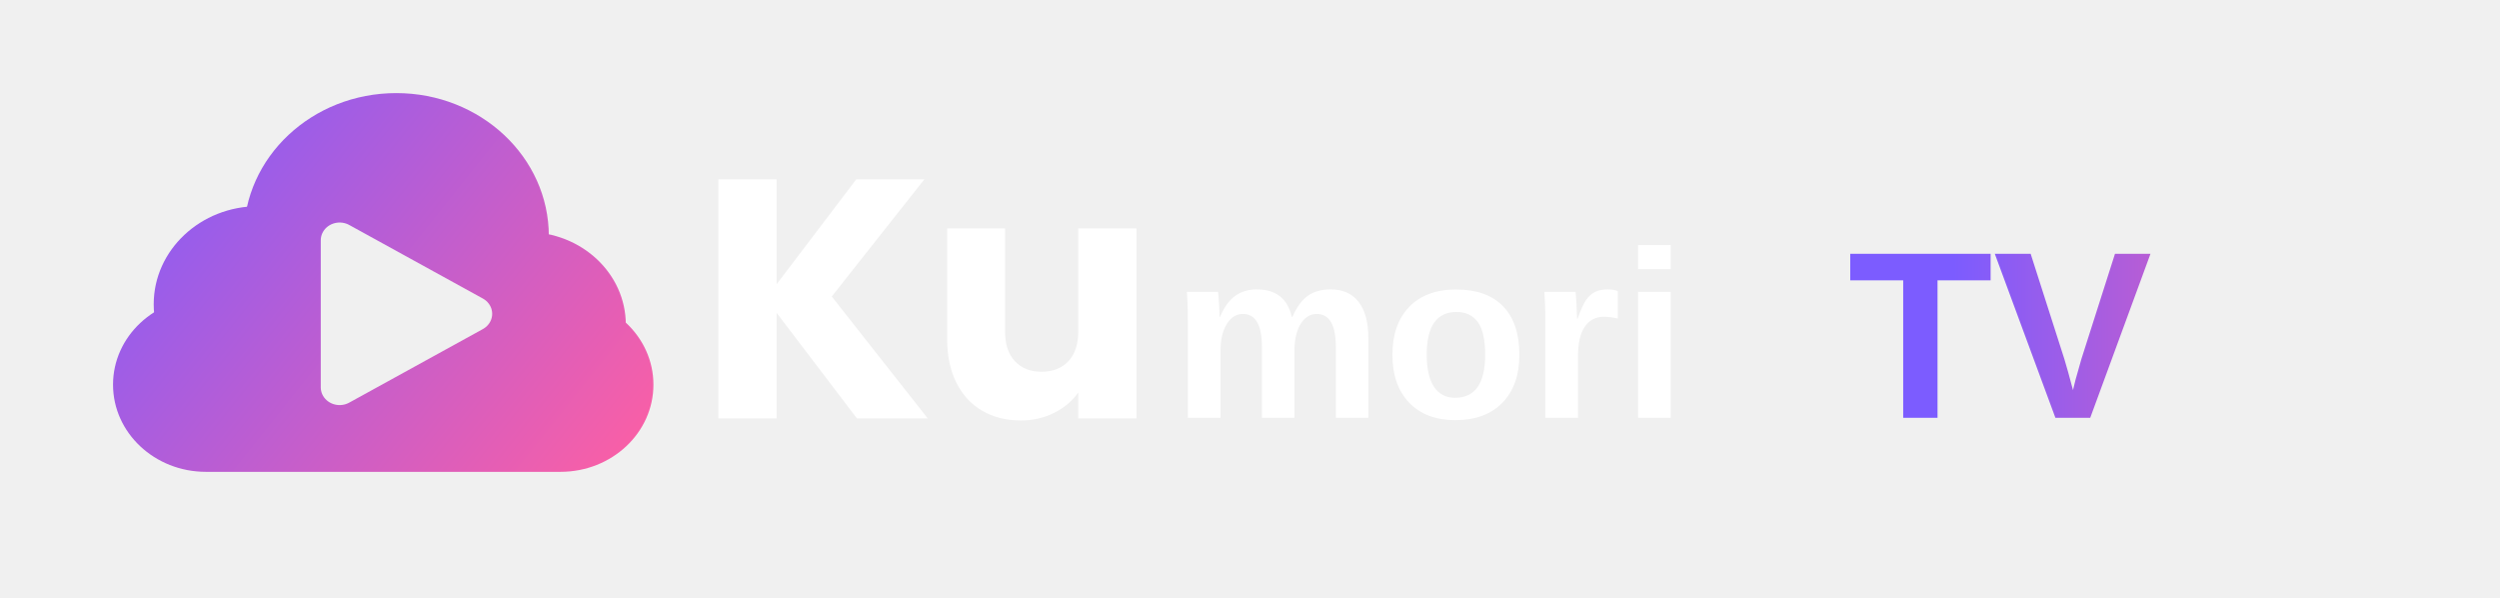
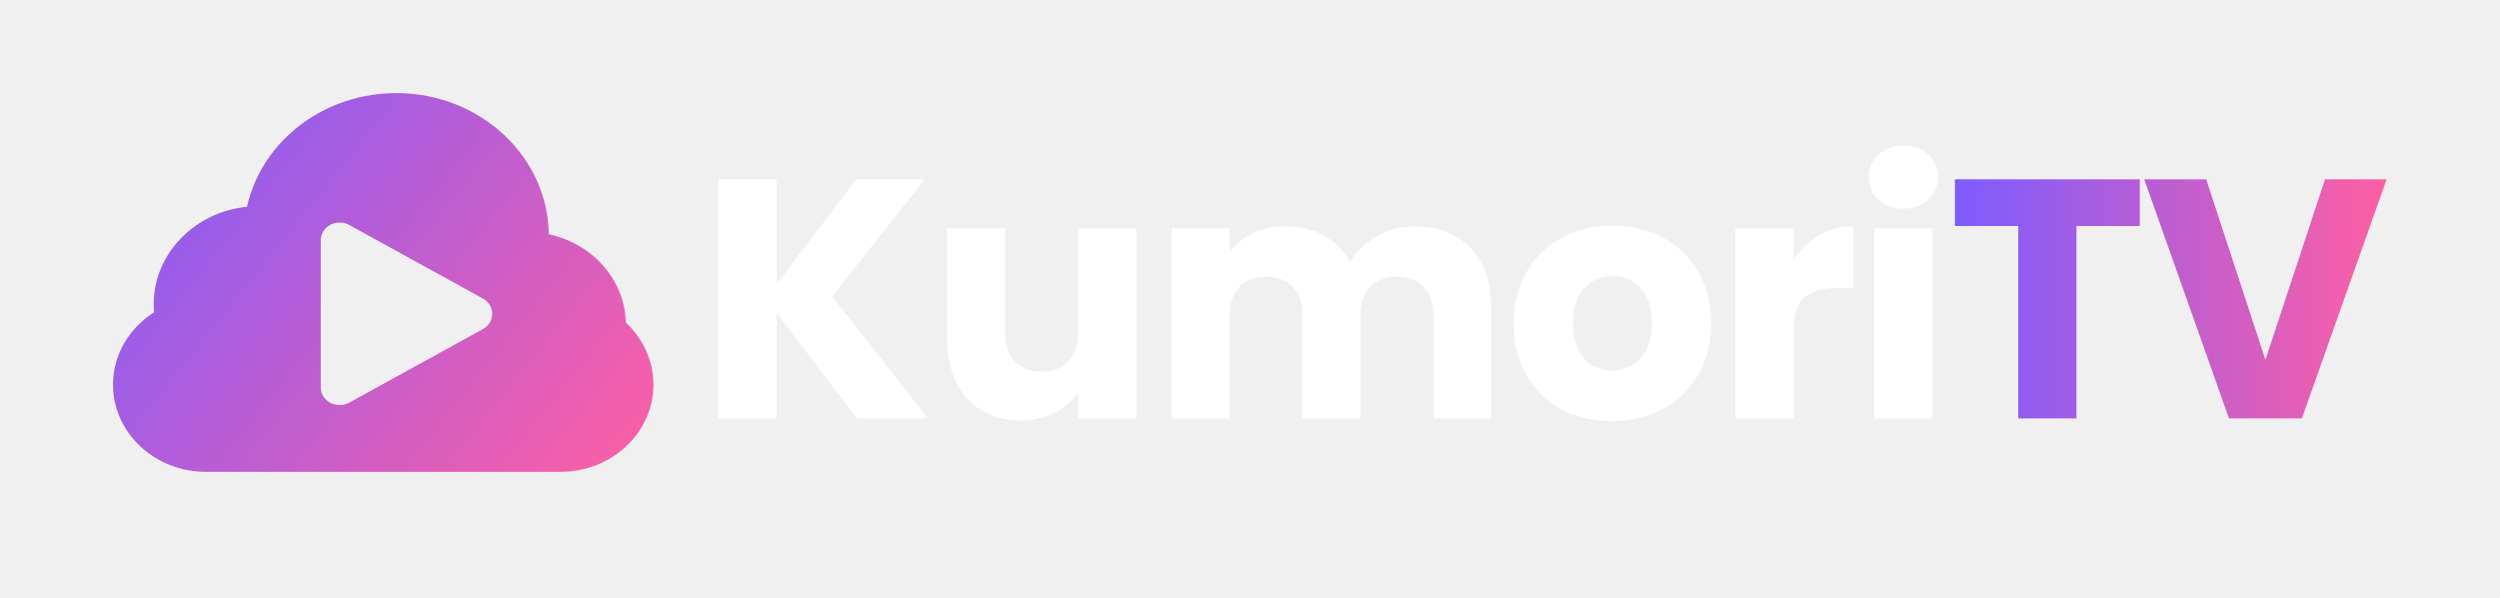
<svg xmlns="http://www.w3.org/2000/svg" viewBox="0 0 1101 263" width="1101" height="263">
  <g transform="translate(5 -31) scale(0.64 0.6)">
    <defs>
      <linearGradient id="hig" gradientUnits="userSpaceOnUse" x1="70" y1="120" x2="442" y2="398">
        <stop offset="0" stop-color="#7C5CFF" />
        <stop offset="1" stop-color="#FF5FA2" />
      </linearGradient>
      <mask id="him" maskUnits="userSpaceOnUse" x="0" y="0" width="512" height="512">
        <rect width="512" height="512" fill="#fff" />
        <path d="M226 228 L226 336 L318 282 Z" fill="#000" stroke="#000" stroke-width="26" stroke-linejoin="round" />
      </mask>
    </defs>
    <g mask="url(#him)" fill="url(#hig)">
      <rect x="70" y="270" width="372" height="128" rx="64" />
      <circle cx="170" cy="275" r="72" />
      <circle cx="265" cy="225" r="105" />
      <circle cx="355" cy="290" r="68" />
    </g>
  </g>
  <defs>
    <linearGradient id="htv" gradientUnits="userSpaceOnUse" x1="860.7" y1="0" x2="1052.8" y2="0">
      <stop offset="0" stop-color="#7C5CFF" />
      <stop offset="1" stop-color="#FF5FA2" />
    </linearGradient>
  </defs>
-   <path fill="#fff" d="M377.55 184.275 342.15 137.775v46.5H316.5V78.975h25.65v46.2l35.1-46.2h30l-40.8 51.6 42.3 53.7zM500.7 100.575v83.7h-25.65v-11.4q-3.9 5.55-10.575 8.925-6.675 3.375-14.775 3.375-9.6 0-16.95-4.275-7.35-4.275-11.4-12.375-4.05-8.1-4.05-19.05v-48.9h25.5v45.45q0 8.4 4.35 13.05 4.35 4.65 11.7 4.65 7.5 0 11.85-4.65 4.35-4.65 4.35-13.05v-45.45z" />
-   <text x="516" y="184" fill="#fff" font-family="Arial,sans-serif" font-size="105" font-weight="700">mori</text>
-   <text x="814" y="184" fill="url(#htv)" font-family="Arial,sans-serif" font-size="105" font-weight="700">TV</text>
+   <path d="M377.55 184.275 342.15 137.775V184.275H316.5V78.975H342.15V125.175L377.25 78.975H407.4L366.6 130.575L408.9 184.275Z M500.7 100.575V184.275H475.05V172.875Q471.15 178.425 464.475 181.8Q457.8 185.175 449.7 185.175Q440.1 185.175 432.75 180.9Q425.4 176.625 421.35 168.525Q417.3 160.425 417.3 149.475V100.575H442.8V146.025Q442.8 154.425 447.15 159.075Q451.5 163.725 458.85 163.725Q466.35 163.725 470.7 159.075Q475.05 154.425 475.05 146.025V100.575Z M657.0 135.375V184.275H631.5V138.825Q631.5 130.725 627.225 126.3Q622.95 121.875 615.45 121.875Q607.95 121.875 603.675 126.3Q599.4 130.725 599.4 138.825V184.275H573.9V138.825Q573.9 130.725 569.625 126.3Q565.35 121.875 557.85 121.875Q550.35 121.875 546.075 126.3Q541.8 130.725 541.8 138.825V184.275H516.15V100.575H541.8V111.075Q545.7 105.825 552.0 102.75Q558.3 99.675 566.25 99.675Q575.7 99.675 583.125 103.725Q590.55 107.775 594.75 115.275Q599.1 108.375 606.6 104.025Q614.1 99.675 622.95 99.675Q638.55 99.675 647.775 109.125Q657.0 118.575 657.0 135.375Z M666.9 142.425Q666.9 129.525 672.6 119.7Q678.3 109.875 688.2 104.625Q698.1 99.375 710.4 99.375Q722.7 99.375 732.6 104.625Q742.5 109.875 748.2 119.7Q753.9 129.525 753.9 142.425Q753.9 155.325 748.125 165.15Q742.35 174.975 732.375 180.225Q722.4 185.475 710.1 185.475Q697.8 185.475 687.975 180.225Q678.15 174.975 672.525 165.225Q666.9 155.475 666.9 142.425ZM727.8 142.425Q727.8 132.375 722.775 126.975Q717.75 121.575 710.4 121.575Q702.9 121.575 697.95 126.9Q693.0 132.225 693.0 142.425Q693.0 152.475 697.875 157.875Q702.75 163.275 710.1 163.275Q717.45 163.275 722.625 157.875Q727.8 152.475 727.8 142.425Z M816.45 99.675V126.825H809.4Q799.8 126.825 795.0 130.95Q790.2 135.075 790.2 145.425V184.275H764.55V100.575H790.2V114.525Q794.7 107.625 801.45 103.65Q808.2 99.675 816.45 99.675Z M823.35 78.075Q823.35 72.075 827.625 68.1Q831.9 64.125 838.65 64.125Q845.25 64.125 849.525 68.1Q853.8 72.075 853.8 78.075Q853.8 83.925 849.525 87.9Q845.25 91.875 838.65 91.875Q831.9 91.875 827.625 87.9Q823.35 83.925 823.35 78.075ZM851.4 100.575V184.275H825.75V100.575Z" fill="#FFFFFF" />
+   <path d="M942.75 78.975V99.525H914.85V184.275H889.2V99.525H861.3V78.975Z M1051.5 78.975 1014.15 184.275H982.05L944.7 78.975H972.0L998.1 158.475L1024.35 78.975Z" fill="url(#htv)" />
</svg>
